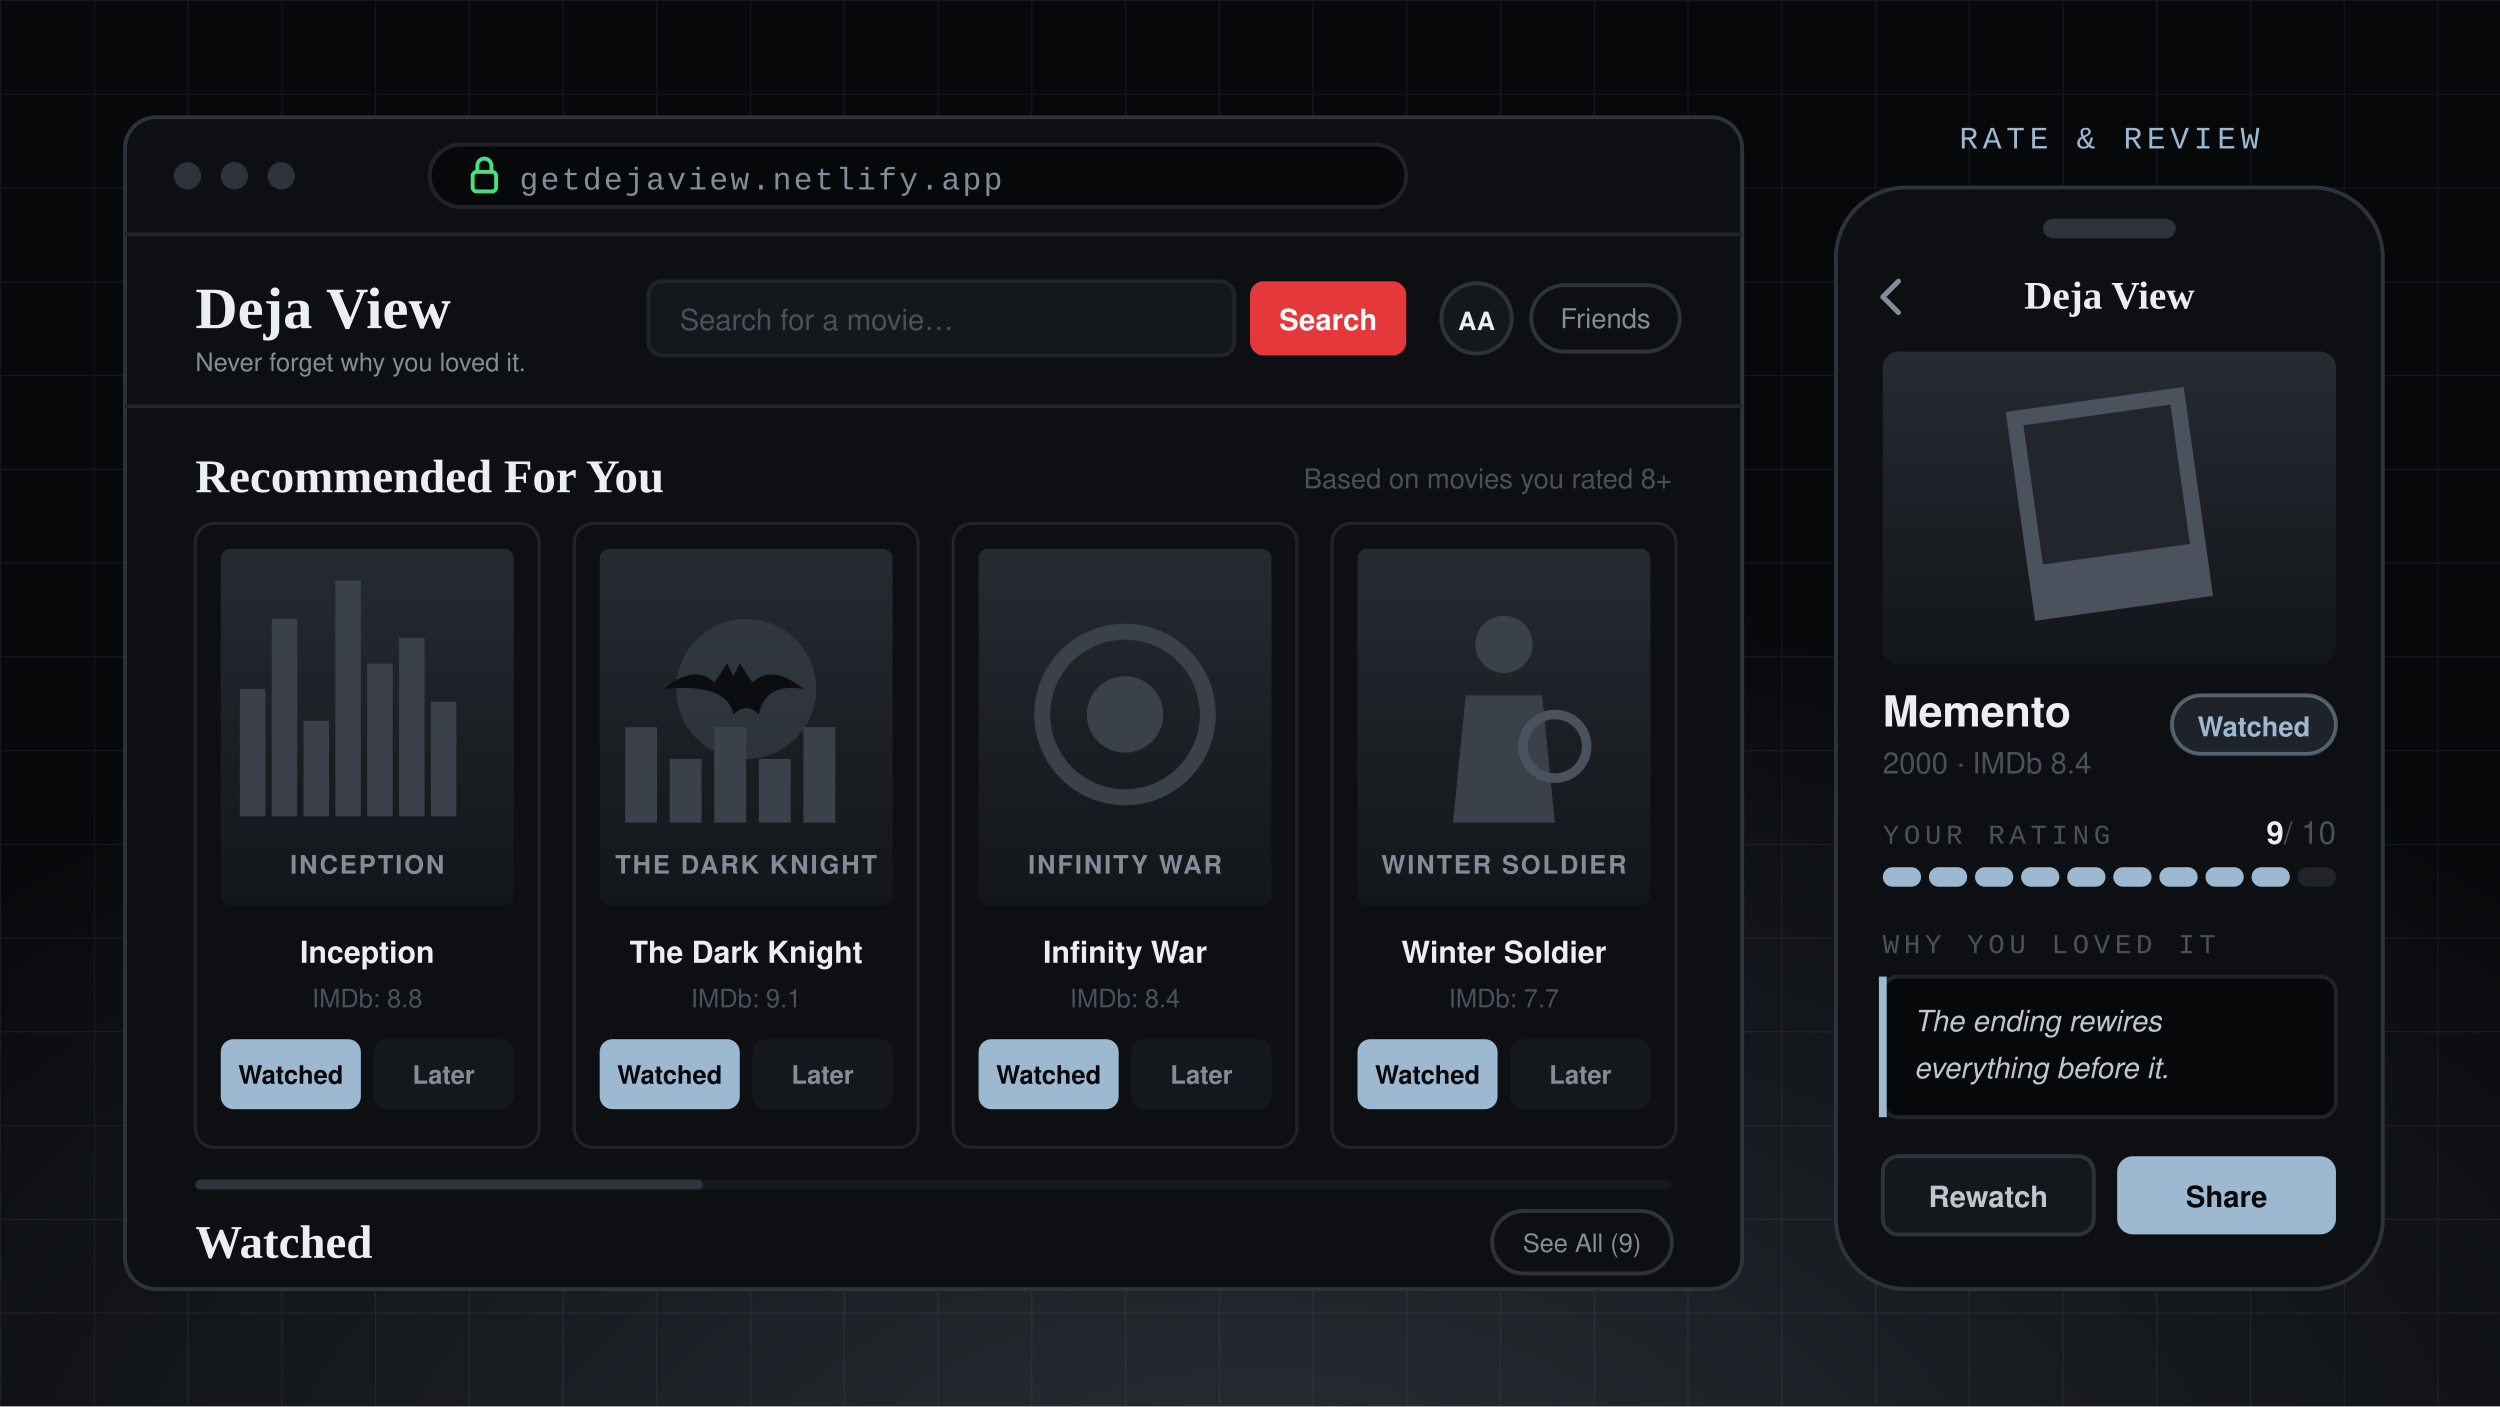
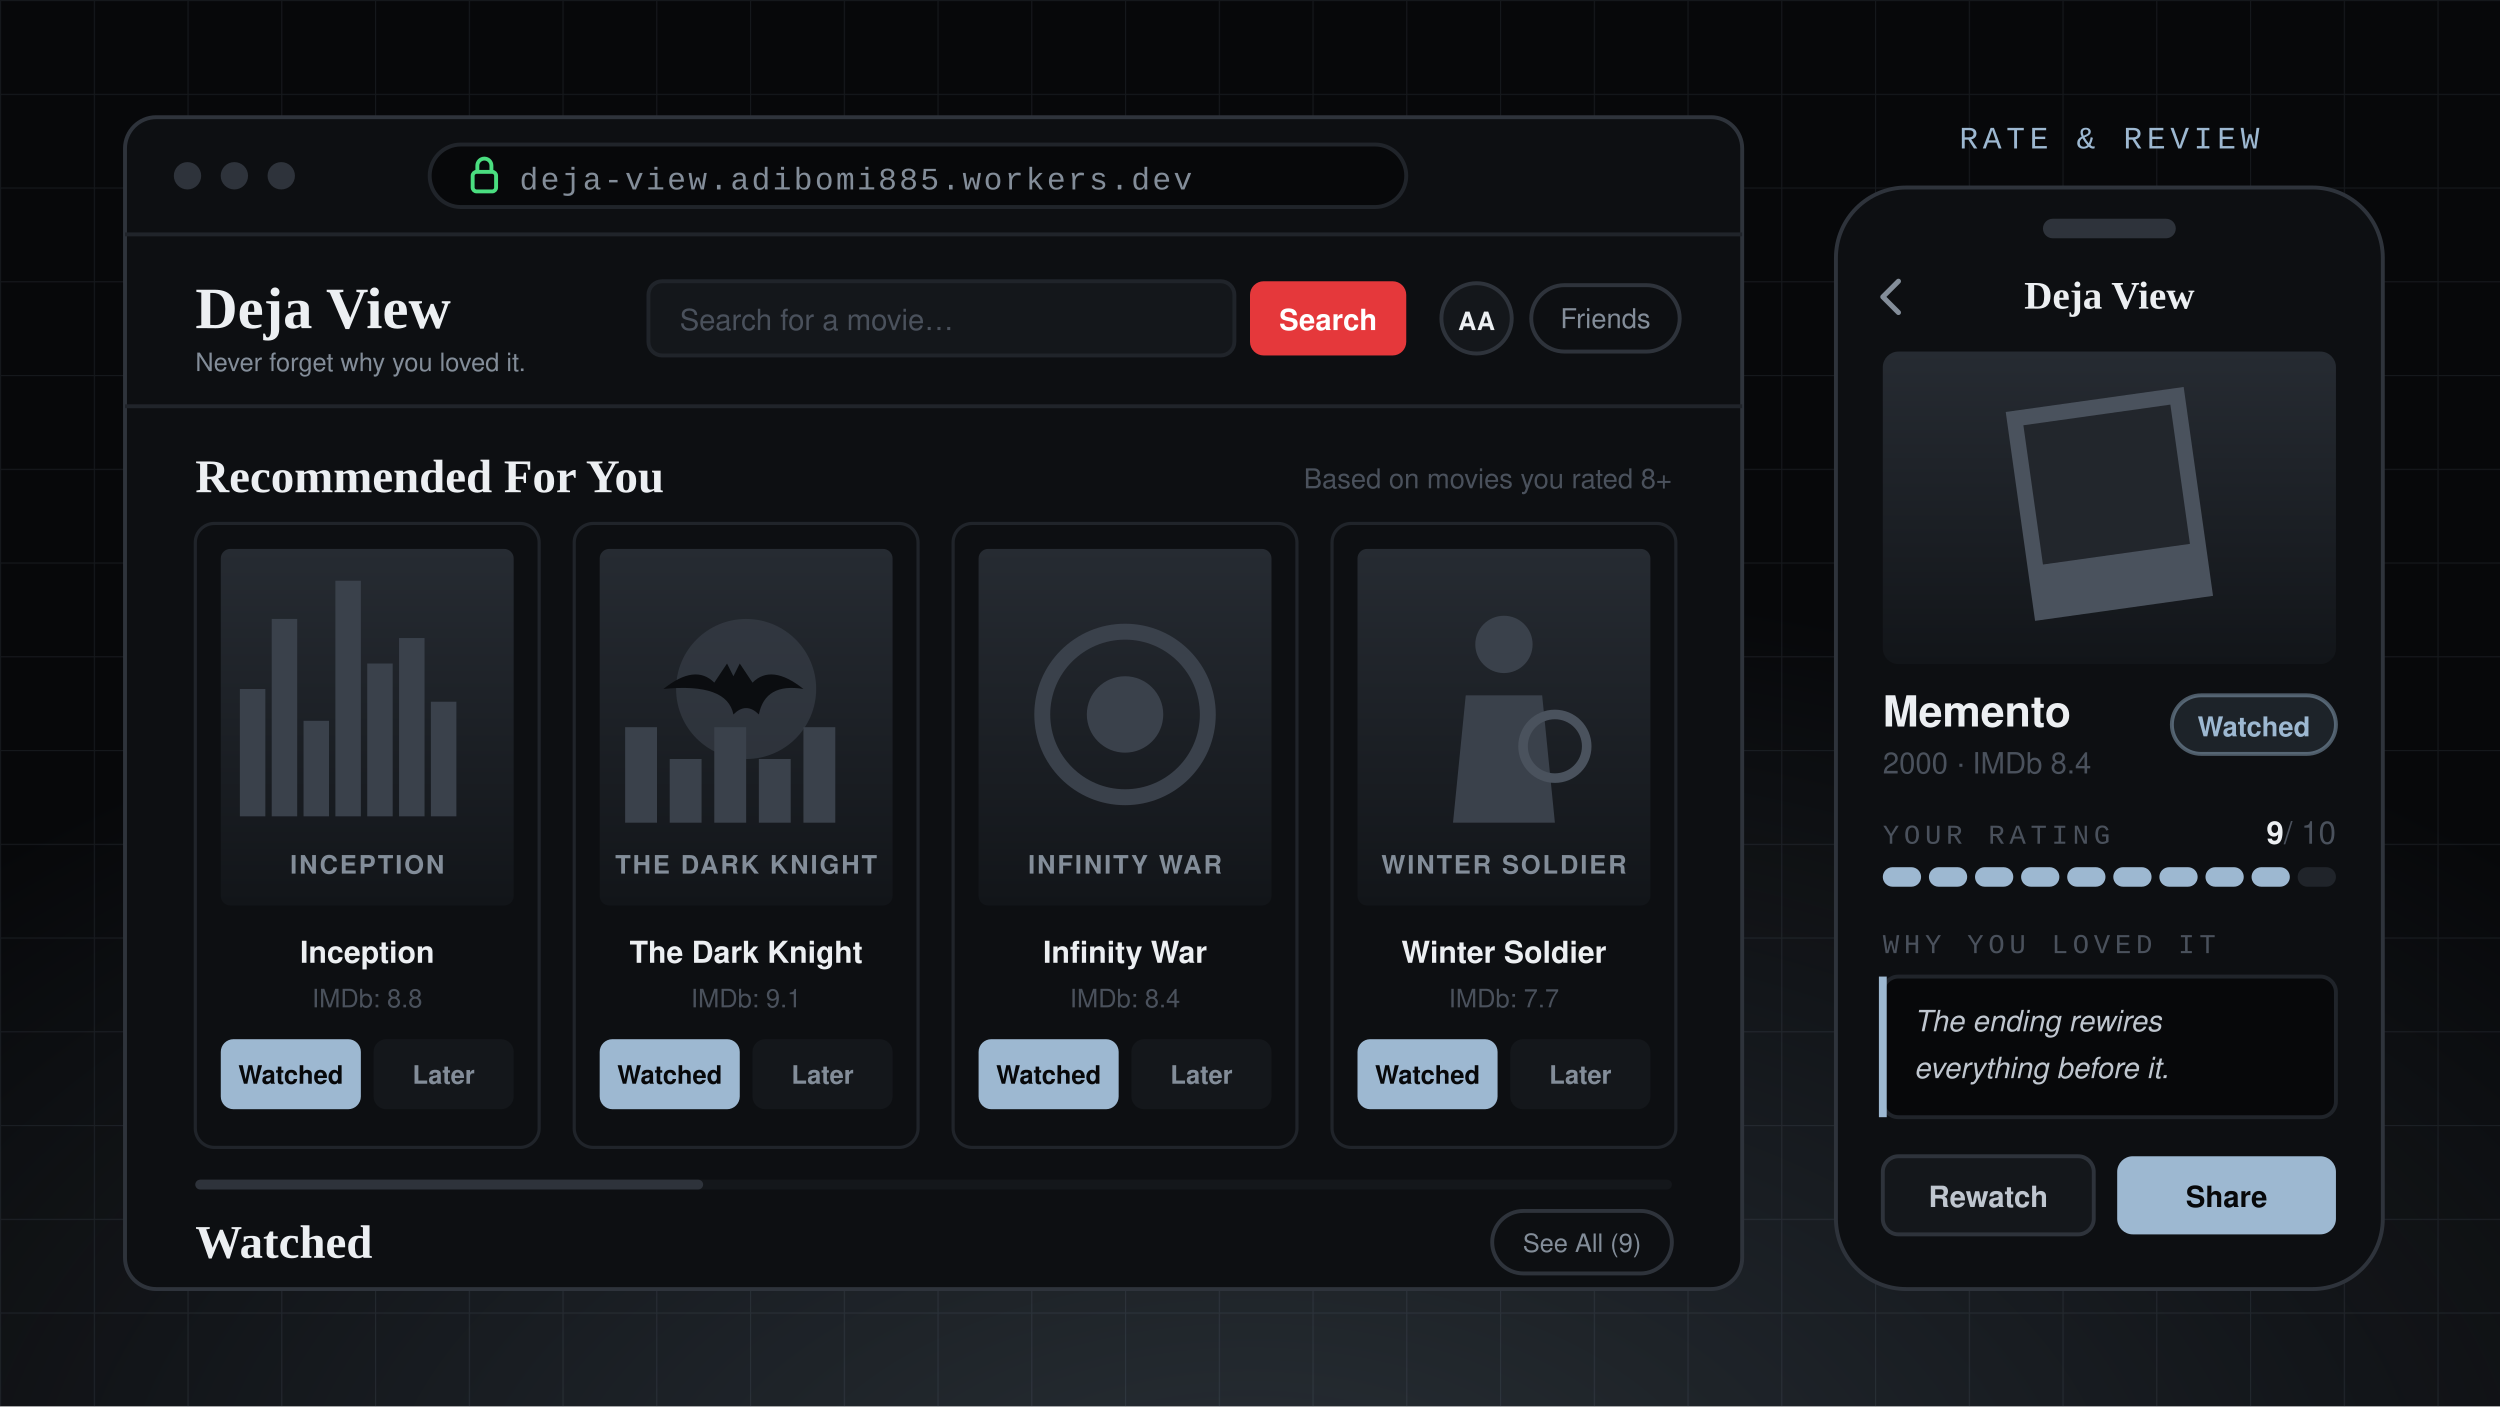
<svg xmlns="http://www.w3.org/2000/svg" viewBox="0 0 640 360" width="1280" height="720">
  <defs>
    <pattern id="grid" width="24" height="24" patternUnits="userSpaceOnUse">
      <path d="M24 0H0V24" fill="none" stroke="#20242a" stroke-width="0.6" opacity="0.55" />
    </pattern>
    <radialGradient id="glow" cx="50%" cy="110%" r="70%">
      <stop offset="0" stop-color="#9db8d1" stop-opacity="0.22" />
      <stop offset="1" stop-color="#9db8d1" stop-opacity="0" />
    </radialGradient>
    <linearGradient id="post" x1="0" y1="0" x2="0" y2="1">
      <stop offset="0" stop-color="#262b32" />
      <stop offset="1" stop-color="#121519" />
    </linearGradient>
  </defs>
  <rect width="640" height="360" fill="#07080a" />
  <rect width="640" height="360" fill="url(#grid)" />
  <rect width="640" height="360" fill="url(#glow)" />
  <rect x="32" y="30" width="414" height="300" rx="8" fill="#0d0f12" stroke="#2e333b" />
  <path d="M32 60 H446" stroke="#20242a" />
  <circle cx="48" cy="45" r="3.5" fill="#2e333b" />
  <circle cx="60" cy="45" r="3.5" fill="#2e333b" />
  <circle cx="72" cy="45" r="3.5" fill="#2e333b" />
  <rect x="110" y="37" width="250" height="16" rx="8" fill="#07080a" stroke="#20242a" />
  <rect x="121" y="44" width="6" height="5" rx="1" fill="none" stroke="#4ade80" stroke-width="1" />
  <path d="M122.2 44 v-1.6 a1.8 1.8 0 0 1 3.6 0 V44" fill="none" stroke="#4ade80" stroke-width="1" />
-   <text x="133" y="48.5" font-size="8" fill="#838d99" font-family="'DM Mono', Consolas, 'Courier New', monospace" letter-spacing="0.6">getdejaview.netlify.app</text>
+   <text x="133" y="48.5" font-size="8" fill="#838d99" font-family="'DM Mono', Consolas, 'Courier New', monospace" letter-spacing="0.6">deja-view.adibomi885.workers.dev</text>
  <text x="50" y="84" font-size="15" fill="#eceff2" font-family="Georgia, 'Times New Roman', serif" font-weight="700">Deja View</text>
  <text x="50" y="95" font-size="6.5" fill="#838d99" font-family="'Segoe UI', Helvetica, Arial, sans-serif">Never forget why you loved it.</text>
  <rect x="166" y="72" width="150" height="19" rx="3.5" fill="#14171b" stroke="#20242a" />
  <text x="174" y="84.5" font-size="7.5" fill="#4a515c" font-family="'Segoe UI', Helvetica, Arial, sans-serif">Search for a movie…</text>
  <rect x="320" y="72" width="40" height="19" rx="3.5" fill="#e5383b" />
  <text x="340" y="84.5" font-size="7.5" fill="#fff" text-anchor="middle" font-family="'Segoe UI', Helvetica, Arial, sans-serif" font-weight="700">Search</text>
  <circle cx="378" cy="81.5" r="9" fill="#14171b" stroke="#2e333b" />
  <text x="378" y="84.5" font-size="6.5" fill="#eceff2" text-anchor="middle" font-family="'Segoe UI', Helvetica, Arial, sans-serif" font-weight="700">AA</text>
  <rect x="392" y="73" width="38" height="17" rx="8.5" fill="none" stroke="#2e333b" />
  <text x="411" y="84" font-size="7" fill="#838d99" text-anchor="middle" font-family="'Segoe UI', Helvetica, Arial, sans-serif">Friends</text>
  <path d="M32 104 H446" stroke="#20242a" />
  <text x="50" y="126" font-size="12" fill="#eceff2" font-family="Georgia, 'Times New Roman', serif" font-weight="700">Recommended For You</text>
  <text x="428" y="125" font-size="7" fill="#4a515c" text-anchor="end" font-family="'Segoe UI', Helvetica, Arial, sans-serif">Based on movies you rated 8+</text>
  <g transform="translate(20.66 36.20) scale(0.815)">
    <rect x="36" y="120" width="108" height="196" rx="6" fill="#0d0f12" stroke="#20242a" />
    <rect x="44" y="128" width="92" height="112" rx="3" fill="url(#post)" />
    <rect x="50" y="172" width="8" height="40" fill="#3a414b" />
    <rect x="60" y="150" width="8" height="62" fill="#3a414b" />
    <rect x="70" y="182" width="8" height="30" fill="#3a414b" />
    <rect x="80" y="138" width="8" height="74" fill="#3a414b" />
    <rect x="90" y="164" width="8" height="48" fill="#3a414b" />
    <rect x="100" y="156" width="8" height="56" fill="#3a414b" />
    <rect x="110" y="176" width="8" height="36" fill="#3a414b" />
    <text x="90.0" y="230" font-size="8" fill="#838d99" text-anchor="middle" font-family="'Segoe UI', Helvetica, Arial, sans-serif" font-weight="700" letter-spacing="0.6">INCEPTION</text>
    <text x="90.0" y="258" font-size="9.5" fill="#eceff2" text-anchor="middle" font-family="'Segoe UI', Helvetica, Arial, sans-serif" font-weight="700" letter-spacing="0">Inception</text>
    <text x="90.0" y="272" font-size="8" fill="#4a515c" text-anchor="middle" font-family="'Segoe UI', Helvetica, Arial, sans-serif" font-weight="400" letter-spacing="0">IMDb: 8.8</text>
    <rect x="44" y="282" width="44" height="22" rx="4" fill="#9db8d1" />
    <text x="66" y="296" font-size="8" fill="#07080a" text-anchor="middle" font-family="'Segoe UI', Helvetica, Arial, sans-serif" font-weight="700" letter-spacing="0">Watched</text>
    <rect x="92" y="282" width="44" height="22" rx="4" fill="#14171b" />
    <text x="114" y="296" font-size="8" fill="#838d99" text-anchor="middle" font-family="'Segoe UI', Helvetica, Arial, sans-serif" font-weight="600" letter-spacing="0">Later</text>
  </g>
  <g transform="translate(19.86 36.20) scale(0.815)">
    <rect x="156" y="120" width="108" height="196" rx="6" fill="#0d0f12" stroke="#20242a" />
    <rect x="164" y="128" width="92" height="112" rx="3" fill="url(#post)" />
    <circle cx="210.0" cy="172" r="22" fill="#3a414b" opacity="0.6" />
    <path d="M184.0 172 q10 -8 16 -2 l4 -6 l2 4 l2 -4 l4 6 q6 -6 16 2 q-12 -2 -14 8 q-4 -4 -8 0 q-2 -10 -22 -8z" fill="#0b0d10" />
    <rect x="172" y="184" width="10" height="30" fill="#3a414b" />
    <rect x="186" y="194" width="10" height="20" fill="#3a414b" />
    <rect x="200" y="184" width="10" height="30" fill="#3a414b" />
    <rect x="214" y="194" width="10" height="20" fill="#3a414b" />
    <rect x="228" y="184" width="10" height="30" fill="#3a414b" />
    <text x="210.0" y="230" font-size="8" fill="#838d99" text-anchor="middle" font-family="'Segoe UI', Helvetica, Arial, sans-serif" font-weight="700" letter-spacing="0.6">THE DARK KNIGHT</text>
    <text x="210.0" y="258" font-size="9.5" fill="#eceff2" text-anchor="middle" font-family="'Segoe UI', Helvetica, Arial, sans-serif" font-weight="700" letter-spacing="0">The Dark Knight</text>
    <text x="210.0" y="272" font-size="8" fill="#4a515c" text-anchor="middle" font-family="'Segoe UI', Helvetica, Arial, sans-serif" font-weight="400" letter-spacing="0">IMDb: 9.1</text>
    <rect x="164" y="282" width="44" height="22" rx="4" fill="#9db8d1" />
    <text x="186" y="296" font-size="8" fill="#07080a" text-anchor="middle" font-family="'Segoe UI', Helvetica, Arial, sans-serif" font-weight="700" letter-spacing="0">Watched</text>
    <rect x="212" y="282" width="44" height="22" rx="4" fill="#14171b" />
    <text x="234" y="296" font-size="8" fill="#838d99" text-anchor="middle" font-family="'Segoe UI', Helvetica, Arial, sans-serif" font-weight="600" letter-spacing="0">Later</text>
  </g>
  <g transform="translate(19.06 36.20) scale(0.815)">
    <rect x="276" y="120" width="108" height="196" rx="6" fill="#0d0f12" stroke="#20242a" />
    <rect x="284" y="128" width="92" height="112" rx="3" fill="url(#post)" />
    <circle cx="330.0" cy="180" r="26" fill="none" stroke="#3a414b" stroke-width="5" />
    <circle cx="330.0" cy="180" r="12" fill="#3a414b" />
    <text x="330.0" y="230" font-size="8" fill="#838d99" text-anchor="middle" font-family="'Segoe UI', Helvetica, Arial, sans-serif" font-weight="700" letter-spacing="0.6">INFINITY WAR</text>
    <text x="330.0" y="258" font-size="9.5" fill="#eceff2" text-anchor="middle" font-family="'Segoe UI', Helvetica, Arial, sans-serif" font-weight="700" letter-spacing="0">Infinity War</text>
    <text x="330.0" y="272" font-size="8" fill="#4a515c" text-anchor="middle" font-family="'Segoe UI', Helvetica, Arial, sans-serif" font-weight="400" letter-spacing="0">IMDb: 8.4</text>
    <rect x="284" y="282" width="44" height="22" rx="4" fill="#9db8d1" />
    <text x="306" y="296" font-size="8" fill="#07080a" text-anchor="middle" font-family="'Segoe UI', Helvetica, Arial, sans-serif" font-weight="700" letter-spacing="0">Watched</text>
    <rect x="332" y="282" width="44" height="22" rx="4" fill="#14171b" />
    <text x="354" y="296" font-size="8" fill="#838d99" text-anchor="middle" font-family="'Segoe UI', Helvetica, Arial, sans-serif" font-weight="600" letter-spacing="0">Later</text>
  </g>
  <g transform="translate(18.26 36.20) scale(0.815)">
    <rect x="396" y="120" width="108" height="196" rx="6" fill="#0d0f12" stroke="#20242a" />
    <rect x="404" y="128" width="92" height="112" rx="3" fill="url(#post)" />
    <circle cx="450.0" cy="158" r="9" fill="#3a414b" />
    <path d="M434.0 214 l4 -40 h24 l4 40z" fill="#3a414b" />
    <circle cx="466.0" cy="190" r="10" fill="none" stroke="#4a525d" stroke-width="3" />
    <text x="450.0" y="230" font-size="8" fill="#838d99" text-anchor="middle" font-family="'Segoe UI', Helvetica, Arial, sans-serif" font-weight="700" letter-spacing="0.6">WINTER SOLDIER</text>
    <text x="450.0" y="258" font-size="9.5" fill="#eceff2" text-anchor="middle" font-family="'Segoe UI', Helvetica, Arial, sans-serif" font-weight="700" letter-spacing="0">Winter Soldier</text>
    <text x="450.0" y="272" font-size="8" fill="#4a515c" text-anchor="middle" font-family="'Segoe UI', Helvetica, Arial, sans-serif" font-weight="400" letter-spacing="0">IMDb: 7.7</text>
    <rect x="404" y="282" width="44" height="22" rx="4" fill="#9db8d1" />
    <text x="426" y="296" font-size="8" fill="#07080a" text-anchor="middle" font-family="'Segoe UI', Helvetica, Arial, sans-serif" font-weight="700" letter-spacing="0">Watched</text>
    <rect x="452" y="282" width="44" height="22" rx="4" fill="#14171b" />
    <text x="474" y="296" font-size="8" fill="#838d99" text-anchor="middle" font-family="'Segoe UI', Helvetica, Arial, sans-serif" font-weight="600" letter-spacing="0">Later</text>
  </g>
  <rect x="50" y="302" width="378" height="2.5" rx="1.25" fill="#14171b" />
  <rect x="50" y="302" width="130" height="2.5" rx="1.25" fill="#2e333b" />
  <text x="50" y="322" font-size="12" fill="#eceff2" font-family="Georgia, 'Times New Roman', serif" font-weight="700">Watched</text>
  <rect x="382" y="310" width="46" height="16" rx="8" fill="none" stroke="#2e333b" />
  <text x="405" y="320.5" font-size="6.5" fill="#838d99" text-anchor="middle" font-family="'Segoe UI', Helvetica, Arial, sans-serif">See All (9)</text>
  <text x="540" y="38" font-size="8" fill="#9db8d1" text-anchor="middle" font-family="'DM Mono', Consolas, 'Courier New', monospace" letter-spacing="1.2">RATE &amp; REVIEW</text>
  <rect x="470" y="48" width="140" height="282" rx="18" fill="#0d0f12" stroke="#2e333b" />
  <rect x="523" y="56" width="34" height="5" rx="2.5" fill="#2e333b" />
  <path d="M486 72 l-4 4 l4 4" fill="none" stroke="#838d99" stroke-width="1.3" stroke-linecap="round" stroke-linejoin="round" />
  <text x="540" y="79" font-size="10" fill="#eceff2" text-anchor="middle" font-family="Georgia, 'Times New Roman', serif" font-weight="700">Deja View</text>
  <rect x="482" y="90" width="116" height="80" rx="4" fill="url(#post)" />
  <g transform="translate(-23 -48)">
    <rect x="540" y="150" width="46" height="54" fill="#4a525d" transform="rotate(-8 563 177)" />
    <rect x="544" y="154" width="38" height="36" fill="#22262c" transform="rotate(-8 563 177)" />
  </g>
  <text x="482" y="186" font-size="11" fill="#eceff2" font-family="'Segoe UI', Helvetica, Arial, sans-serif" font-weight="700">Memento</text>
  <text x="482" y="198" font-size="7.5" fill="#4a515c" font-family="'Segoe UI', Helvetica, Arial, sans-serif">2000 · IMDb 8.4</text>
  <rect x="556" y="178" width="42" height="15" rx="7.5" fill="#9db8d1" fill-opacity="0.12" stroke="#9db8d1" stroke-opacity="0.45" />
  <text x="577" y="188.5" font-size="7" fill="#9db8d1" text-anchor="middle" font-family="'Segoe UI', Helvetica, Arial, sans-serif" font-weight="600">Watched</text>
  <text x="482" y="216" font-size="7" fill="#4a515c" font-family="'DM Mono', Consolas, 'Courier New', monospace" letter-spacing="1.2">YOUR RATING</text>
  <text x="598" y="216" font-size="8" fill="#eceff2" text-anchor="end" font-family="'Segoe UI', Helvetica, Arial, sans-serif" font-weight="700">9<tspan fill="#4a515c" font-weight="400"> / 10</tspan>
  </text>
  <rect x="482.0" y="222" width="9.8" height="5" rx="2.5" fill="#9db8d1" />
  <rect x="493.8" y="222" width="9.8" height="5" rx="2.5" fill="#9db8d1" />
  <rect x="505.6" y="222" width="9.8" height="5" rx="2.5" fill="#9db8d1" />
  <rect x="517.4" y="222" width="9.8" height="5" rx="2.5" fill="#9db8d1" />
  <rect x="529.2" y="222" width="9.8" height="5" rx="2.5" fill="#9db8d1" />
  <rect x="541.0" y="222" width="9.8" height="5" rx="2.5" fill="#9db8d1" />
  <rect x="552.8" y="222" width="9.8" height="5" rx="2.5" fill="#9db8d1" />
  <rect x="564.6" y="222" width="9.8" height="5" rx="2.5" fill="#9db8d1" />
  <rect x="576.4" y="222" width="9.8" height="5" rx="2.5" fill="#9db8d1" />
  <rect x="588.2" y="222" width="9.8" height="5" rx="2.5" fill="#20242a" />
  <text x="482" y="244" font-size="7" fill="#4a515c" font-family="'DM Mono', Consolas, 'Courier New', monospace" letter-spacing="1.2">WHY YOU LOVED IT</text>
  <rect x="482" y="250" width="116" height="36" rx="4" fill="#07080a" stroke="#20242a" />
  <path d="M482 250 V286" stroke="#9db8d1" stroke-width="2" />
  <text x="490" y="264" font-size="7.5" fill="#bfc6cf" font-family="'Segoe UI', Helvetica, Arial, sans-serif" font-style="italic">The ending rewires</text>
  <text x="490" y="276" font-size="7.5" fill="#bfc6cf" font-family="'Segoe UI', Helvetica, Arial, sans-serif" font-style="italic">everything before it.</text>
  <rect x="482" y="296" width="54" height="20" rx="4" fill="#14171b" stroke="#2e333b" />
  <text x="509" y="309" font-size="7.5" fill="#bfc6cf" text-anchor="middle" font-family="'Segoe UI', Helvetica, Arial, sans-serif" font-weight="600">Rewatch</text>
  <rect x="542" y="296" width="56" height="20" rx="4" fill="#9db8d1" />
  <text x="570" y="309" font-size="7.5" fill="#07080a" text-anchor="middle" font-family="'Segoe UI', Helvetica, Arial, sans-serif" font-weight="700">Share</text>
</svg>
